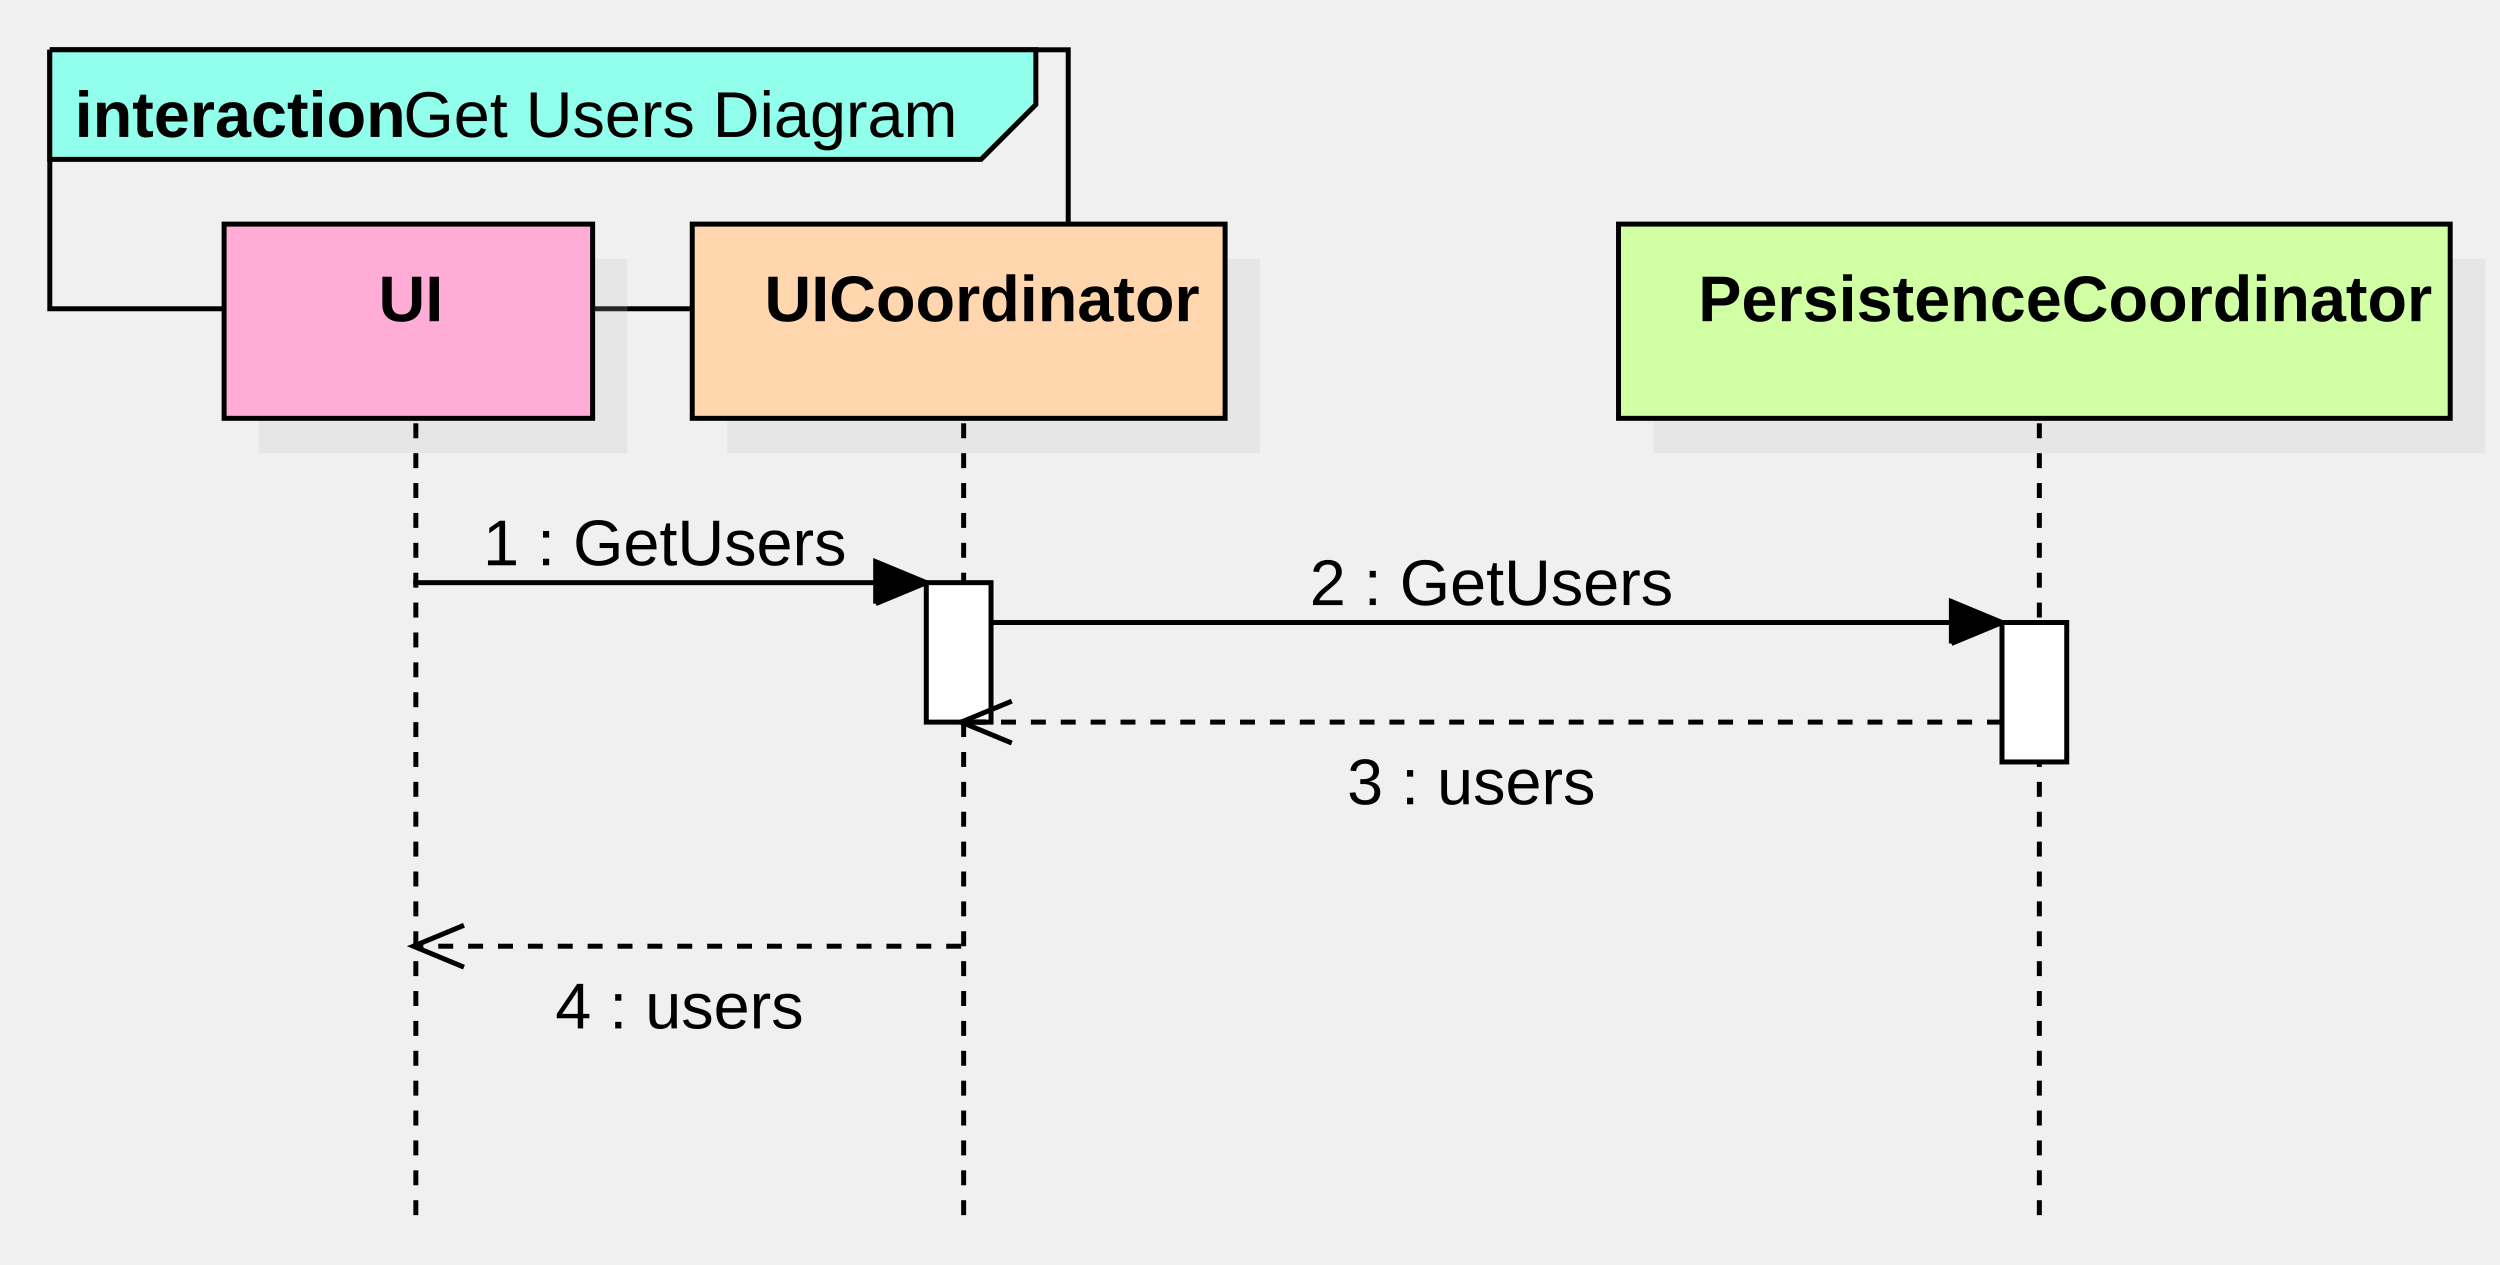
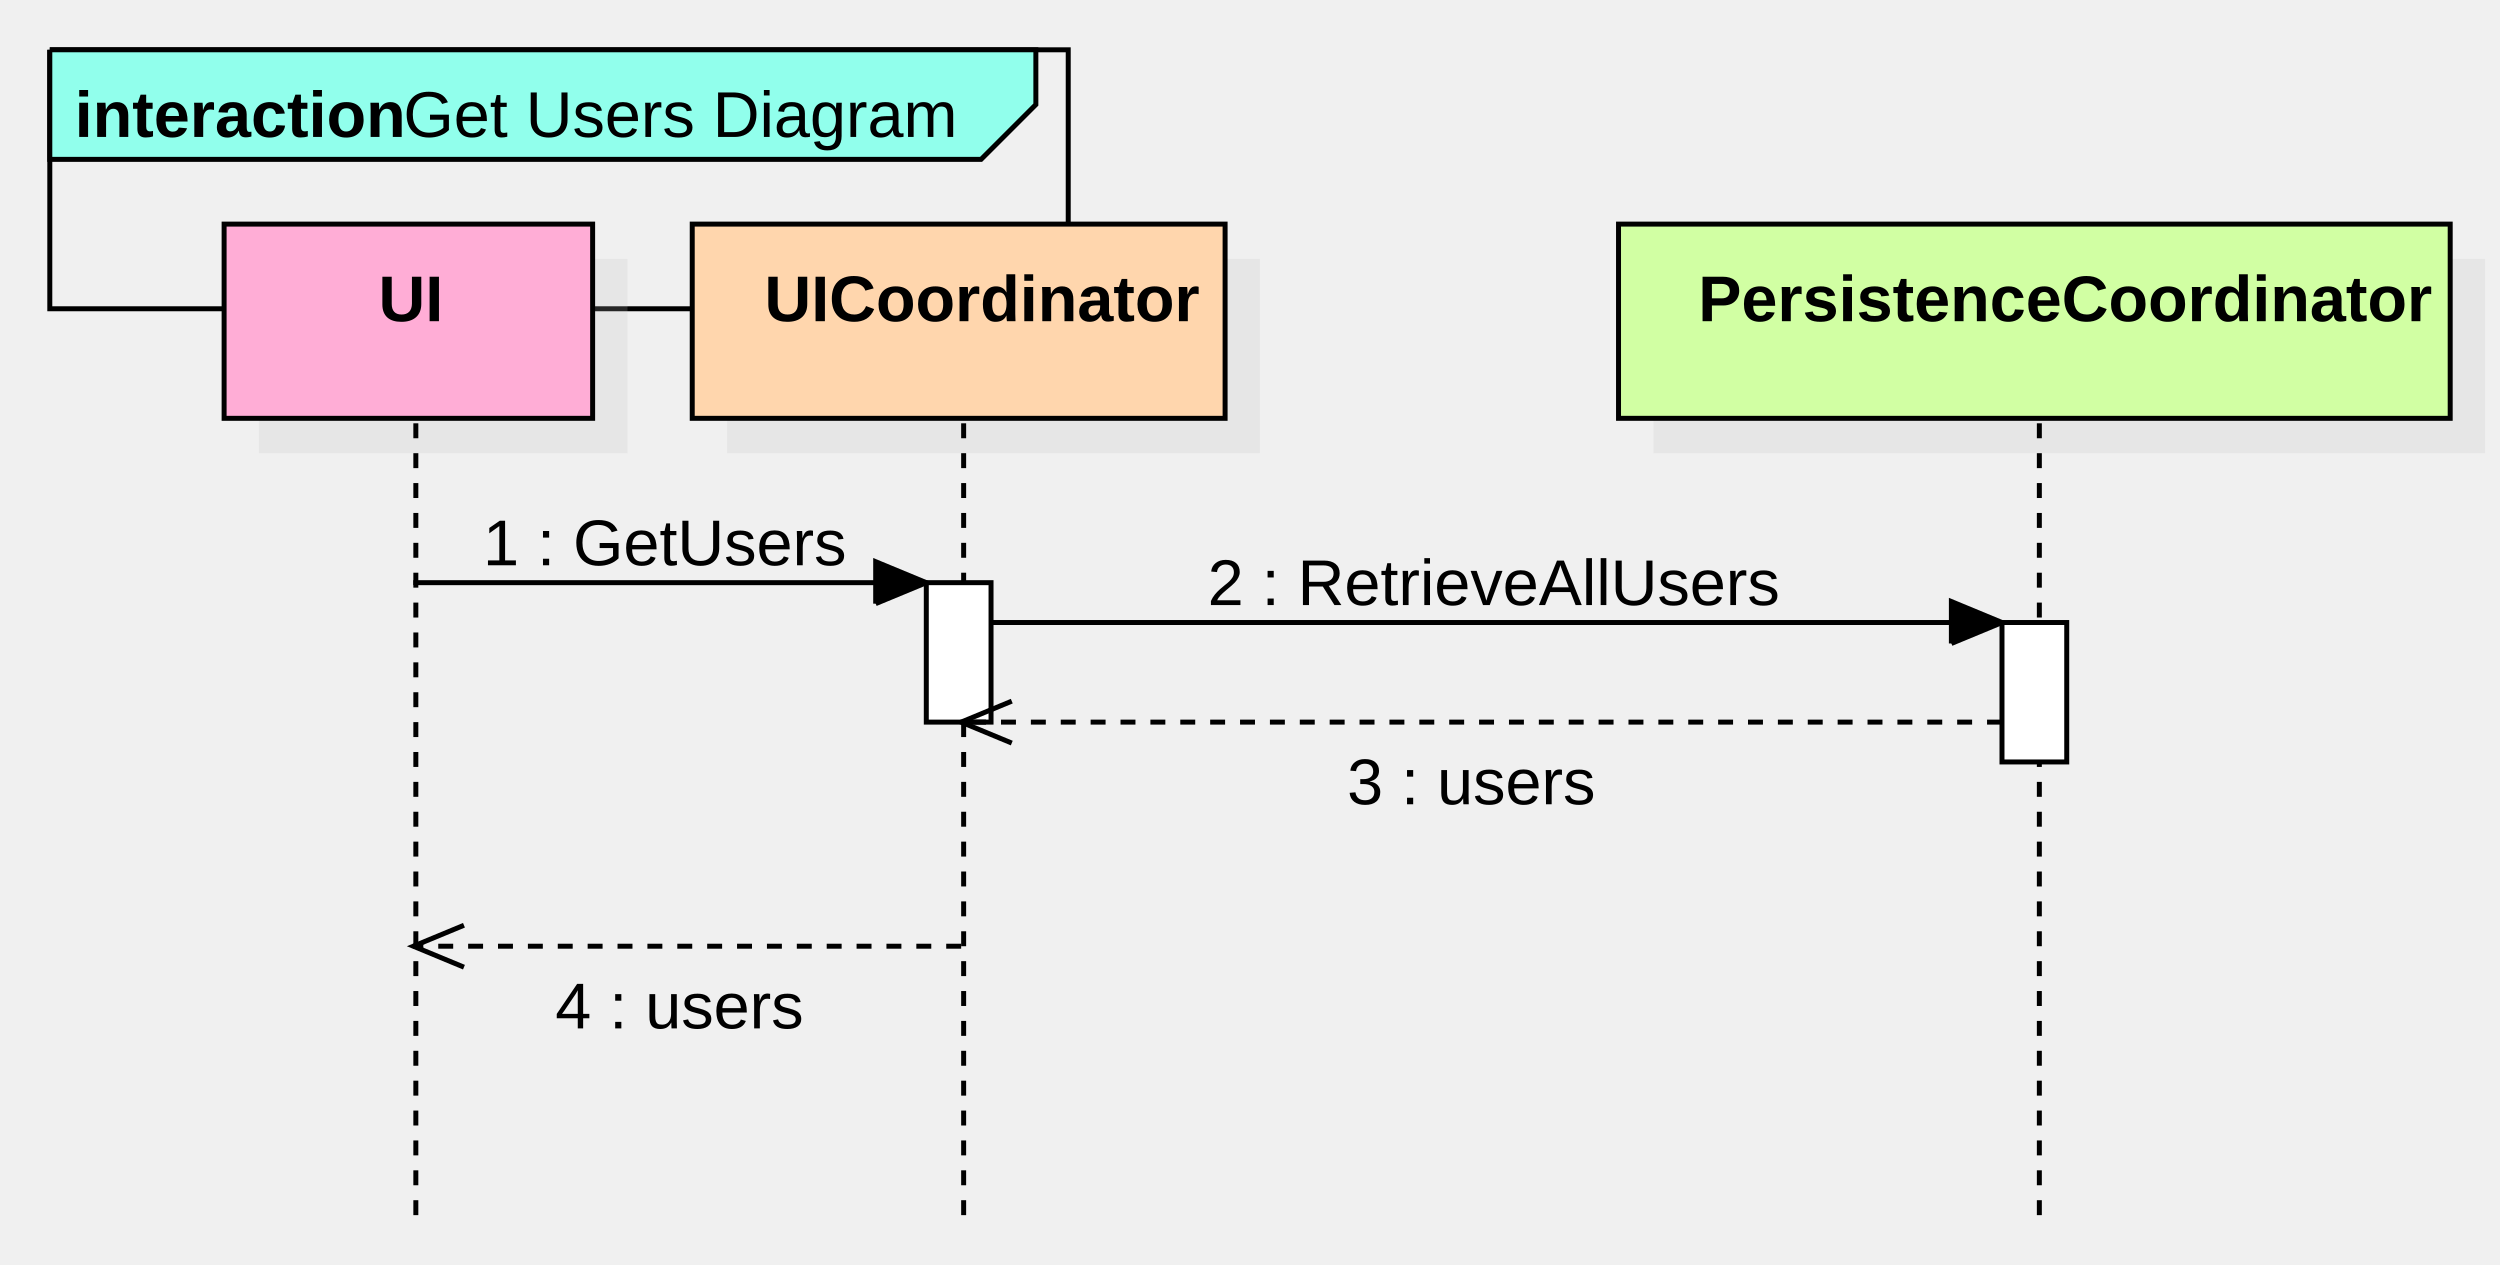
<svg xmlns="http://www.w3.org/2000/svg" version="1.1" width="502" height="254">
  <defs />
  <g>
    <g transform="translate(5,5) scale(1,1)">
      <path fill="none" stroke="#000000" d="M 5 5 L 209.5 5 L 209.5 57 L 5 57 L 5 5" stroke-miterlimit="10" />
    </g>
    <g transform="translate(5,5) scale(1,1)">
      <path fill="#91ffec" stroke="none" d="M 5 5 L 5 27 L 192 27 L 203 16 L 203 5 L 5 5" />
    </g>
    <g transform="translate(5,5) scale(1,1)">
      <path fill="none" stroke="#000000" d="M 5 5 L 5 27 L 192 27 L 203 16 L 203 5 L 5 5 L 5 5" stroke-miterlimit="10" />
    </g>
    <g transform="translate(5,5) scale(1,1)">
      <g>
        <path fill="none" stroke="none" />
        <text fill="#000000" stroke="none" font-family="Arial" font-size="13px" font-style="normal" font-weight="normal" text-decoration="none" x="76" y="22.5">Get Users Diagram</text>
      </g>
    </g>
    <g transform="translate(5,5) scale(1,1)">
      <g>
        <path fill="none" stroke="none" />
        <text fill="#000000" stroke="none" font-family="Arial" font-size="13px" font-style="normal" font-weight="bold" text-decoration="none" x="10" y="22.5">interaction</text>
      </g>
    </g>
    <g transform="translate(5,5) scale(1,1)">
      <rect fill="#C0C0C0" stroke="none" x="47" y="47" width="74" height="39" opacity="0.2" />
    </g>
    <g transform="translate(5,5) scale(1,1)">
      <rect fill="#ffadd6" stroke="none" x="40" y="40" width="74" height="39" />
    </g>
    <g transform="translate(5,5) scale(1,1)">
      <path fill="none" stroke="#000000" d="M 40 40 L 114 40 L 114 79 L 40 79 L 40 40 Z Z" stroke-miterlimit="10" />
    </g>
    <g transform="translate(5,5) scale(1,1)">
      <g>
        <path fill="none" stroke="none" />
        <text fill="#000000" stroke="none" font-family="Arial" font-size="13px" font-style="normal" font-weight="bold" text-decoration="none" x="71" y="59.5">UI</text>
      </g>
    </g>
    <g transform="translate(5,5) scale(1,1)">
      <path fill="none" stroke="#000000" d="M 78.5 80 L 78.5 239" stroke-miterlimit="10" stroke-dasharray="3" />
    </g>
    <g transform="translate(5,5) scale(1,1)">
      <rect fill="#C0C0C0" stroke="none" x="141" y="47" width="107" height="39" opacity="0.2" />
    </g>
    <g transform="translate(5,5) scale(1,1)">
      <rect fill="#ffd6ad" stroke="none" x="134" y="40" width="107" height="39" />
    </g>
    <g transform="translate(5,5) scale(1,1)">
      <path fill="none" stroke="#000000" d="M 134 40 L 241 40 L 241 79 L 134 79 L 134 40 Z Z" stroke-miterlimit="10" />
    </g>
    <g transform="translate(5,5) scale(1,1)">
      <g>
        <path fill="none" stroke="none" />
        <text fill="#000000" stroke="none" font-family="Arial" font-size="13px" font-style="normal" font-weight="bold" text-decoration="none" x="148.5" y="59.5">UICoordinator</text>
      </g>
    </g>
    <g transform="translate(5,5) scale(1,1)">
      <path fill="none" stroke="#000000" d="M 188.5 80 L 188.5 239" stroke-miterlimit="10" stroke-dasharray="3" />
    </g>
    <g transform="translate(5,5) scale(1,1)">
      <rect fill="#C0C0C0" stroke="none" x="327" y="47" width="167" height="39" opacity="0.2" />
    </g>
    <g transform="translate(5,5) scale(1,1)">
      <rect fill="#d1ffa3" stroke="none" x="320" y="40" width="167" height="39" />
    </g>
    <g transform="translate(5,5) scale(1,1)">
      <path fill="none" stroke="#000000" d="M 320 40 L 487 40 L 487 79 L 320 79 L 320 40 Z Z" stroke-miterlimit="10" />
    </g>
    <g transform="translate(5,5) scale(1,1)">
      <g>
        <path fill="none" stroke="none" />
        <text fill="#000000" stroke="none" font-family="Arial" font-size="13px" font-style="normal" font-weight="bold" text-decoration="none" x="336" y="59.5">PersistenceCoordinator</text>
      </g>
    </g>
    <g transform="translate(5,5) scale(1,1)">
      <path fill="none" stroke="#000000" d="M 404.5 80 L 404.5 239" stroke-miterlimit="10" stroke-dasharray="3" />
    </g>
    <g transform="translate(5,5) scale(1,1)">
      <path fill="none" stroke="#000000" d="M 78 112 L 181 112" stroke-miterlimit="10" />
    </g>
    <g transform="translate(5,5) scale(1,1)">
      <path fill="#000000" stroke="none" d="M 170.837 116.21 L 181 112 L 170.837 107.79" />
    </g>
    <g transform="translate(5,5) scale(1,1)">
      <path fill="none" stroke="#000000" d="M 170.837 116.21 L 181 112 L 170.837 107.79 L 170.837 116.21" stroke-miterlimit="10" />
    </g>
    <g transform="translate(5,5) scale(1,1)">
      <g>
        <path fill="none" stroke="none" />
        <text fill="#000000" stroke="none" font-family="Arial" font-size="13px" font-style="normal" font-weight="normal" text-decoration="none" x="92" y="108.5">1 : GetUsers</text>
      </g>
    </g>
    <g transform="translate(5,5) scale(1,1)">
      <rect fill="#ffffff" stroke="none" x="181" y="112" width="13" height="28" />
    </g>
    <g transform="translate(5,5) scale(1,1)">
      <path fill="none" stroke="#000000" d="M 181 112 L 194 112 L 194 140 L 181 140 L 181 112 Z Z" stroke-miterlimit="10" />
    </g>
    <g transform="translate(5,5) scale(1,1)">
      <path fill="none" stroke="#000000" d="M 194 120 L 397 120" stroke-miterlimit="10" />
    </g>
    <g transform="translate(5,5) scale(1,1)">
      <path fill="#000000" stroke="none" d="M 386.837 124.21 L 397 120 L 386.837 115.79" />
    </g>
    <g transform="translate(5,5) scale(1,1)">
      <path fill="none" stroke="#000000" d="M 386.837 124.21 L 397 120 L 386.837 115.79 L 386.837 124.21" stroke-miterlimit="10" />
    </g>
    <g transform="translate(5,5) scale(1,1)">
      <g>
        <path fill="none" stroke="none" />
-         <text fill="#000000" stroke="none" font-family="Arial" font-size="13px" font-style="normal" font-weight="normal" text-decoration="none" x="258" y="116.5">2 : GetUsers</text>
+         <text fill="#000000" stroke="none" font-family="Arial" font-size="13px" font-style="normal" font-weight="normal" text-decoration="none" x="237.5" y="116.5">2 : RetrieveAllUsers</text>
      </g>
    </g>
    <g transform="translate(5,5) scale(1,1)">
      <rect fill="#ffffff" stroke="none" x="397" y="120" width="13" height="28" />
    </g>
    <g transform="translate(5,5) scale(1,1)">
      <path fill="none" stroke="#000000" d="M 397 120 L 410 120 L 410 148 L 397 148 L 397 120 Z Z" stroke-miterlimit="10" />
    </g>
    <g transform="translate(5,5) scale(1,1)">
      <path fill="none" stroke="#000000" d="M 397 140 L 188 140" stroke-miterlimit="10" stroke-dasharray="3" />
    </g>
    <g transform="translate(5,5) scale(1,1)">
      <path fill="none" stroke="#000000" d="M 198.163 135.79 L 188 140 L 198.163 144.21" stroke-miterlimit="10" />
    </g>
    <g transform="translate(5,5) scale(1,1)">
      <g>
        <path fill="none" stroke="none" />
        <text fill="#000000" stroke="none" font-family="Arial" font-size="13px" font-style="normal" font-weight="normal" text-decoration="none" x="265.5" y="156.5">3 : users</text>
      </g>
    </g>
    <g transform="translate(5,5) scale(1,1)">
      <path fill="none" stroke="#000000" d="M 188 185 L 78 185" stroke-miterlimit="10" stroke-dasharray="3" />
    </g>
    <g transform="translate(5,5) scale(1,1)">
      <path fill="none" stroke="#000000" d="M 88.163 180.79 L 78 185 L 88.163 189.21" stroke-miterlimit="10" />
    </g>
    <g transform="translate(5,5) scale(1,1)">
      <g>
        <path fill="none" stroke="none" />
        <text fill="#000000" stroke="none" font-family="Arial" font-size="13px" font-style="normal" font-weight="normal" text-decoration="none" x="106.5" y="201.5">4 : users</text>
      </g>
    </g>
  </g>
</svg>
